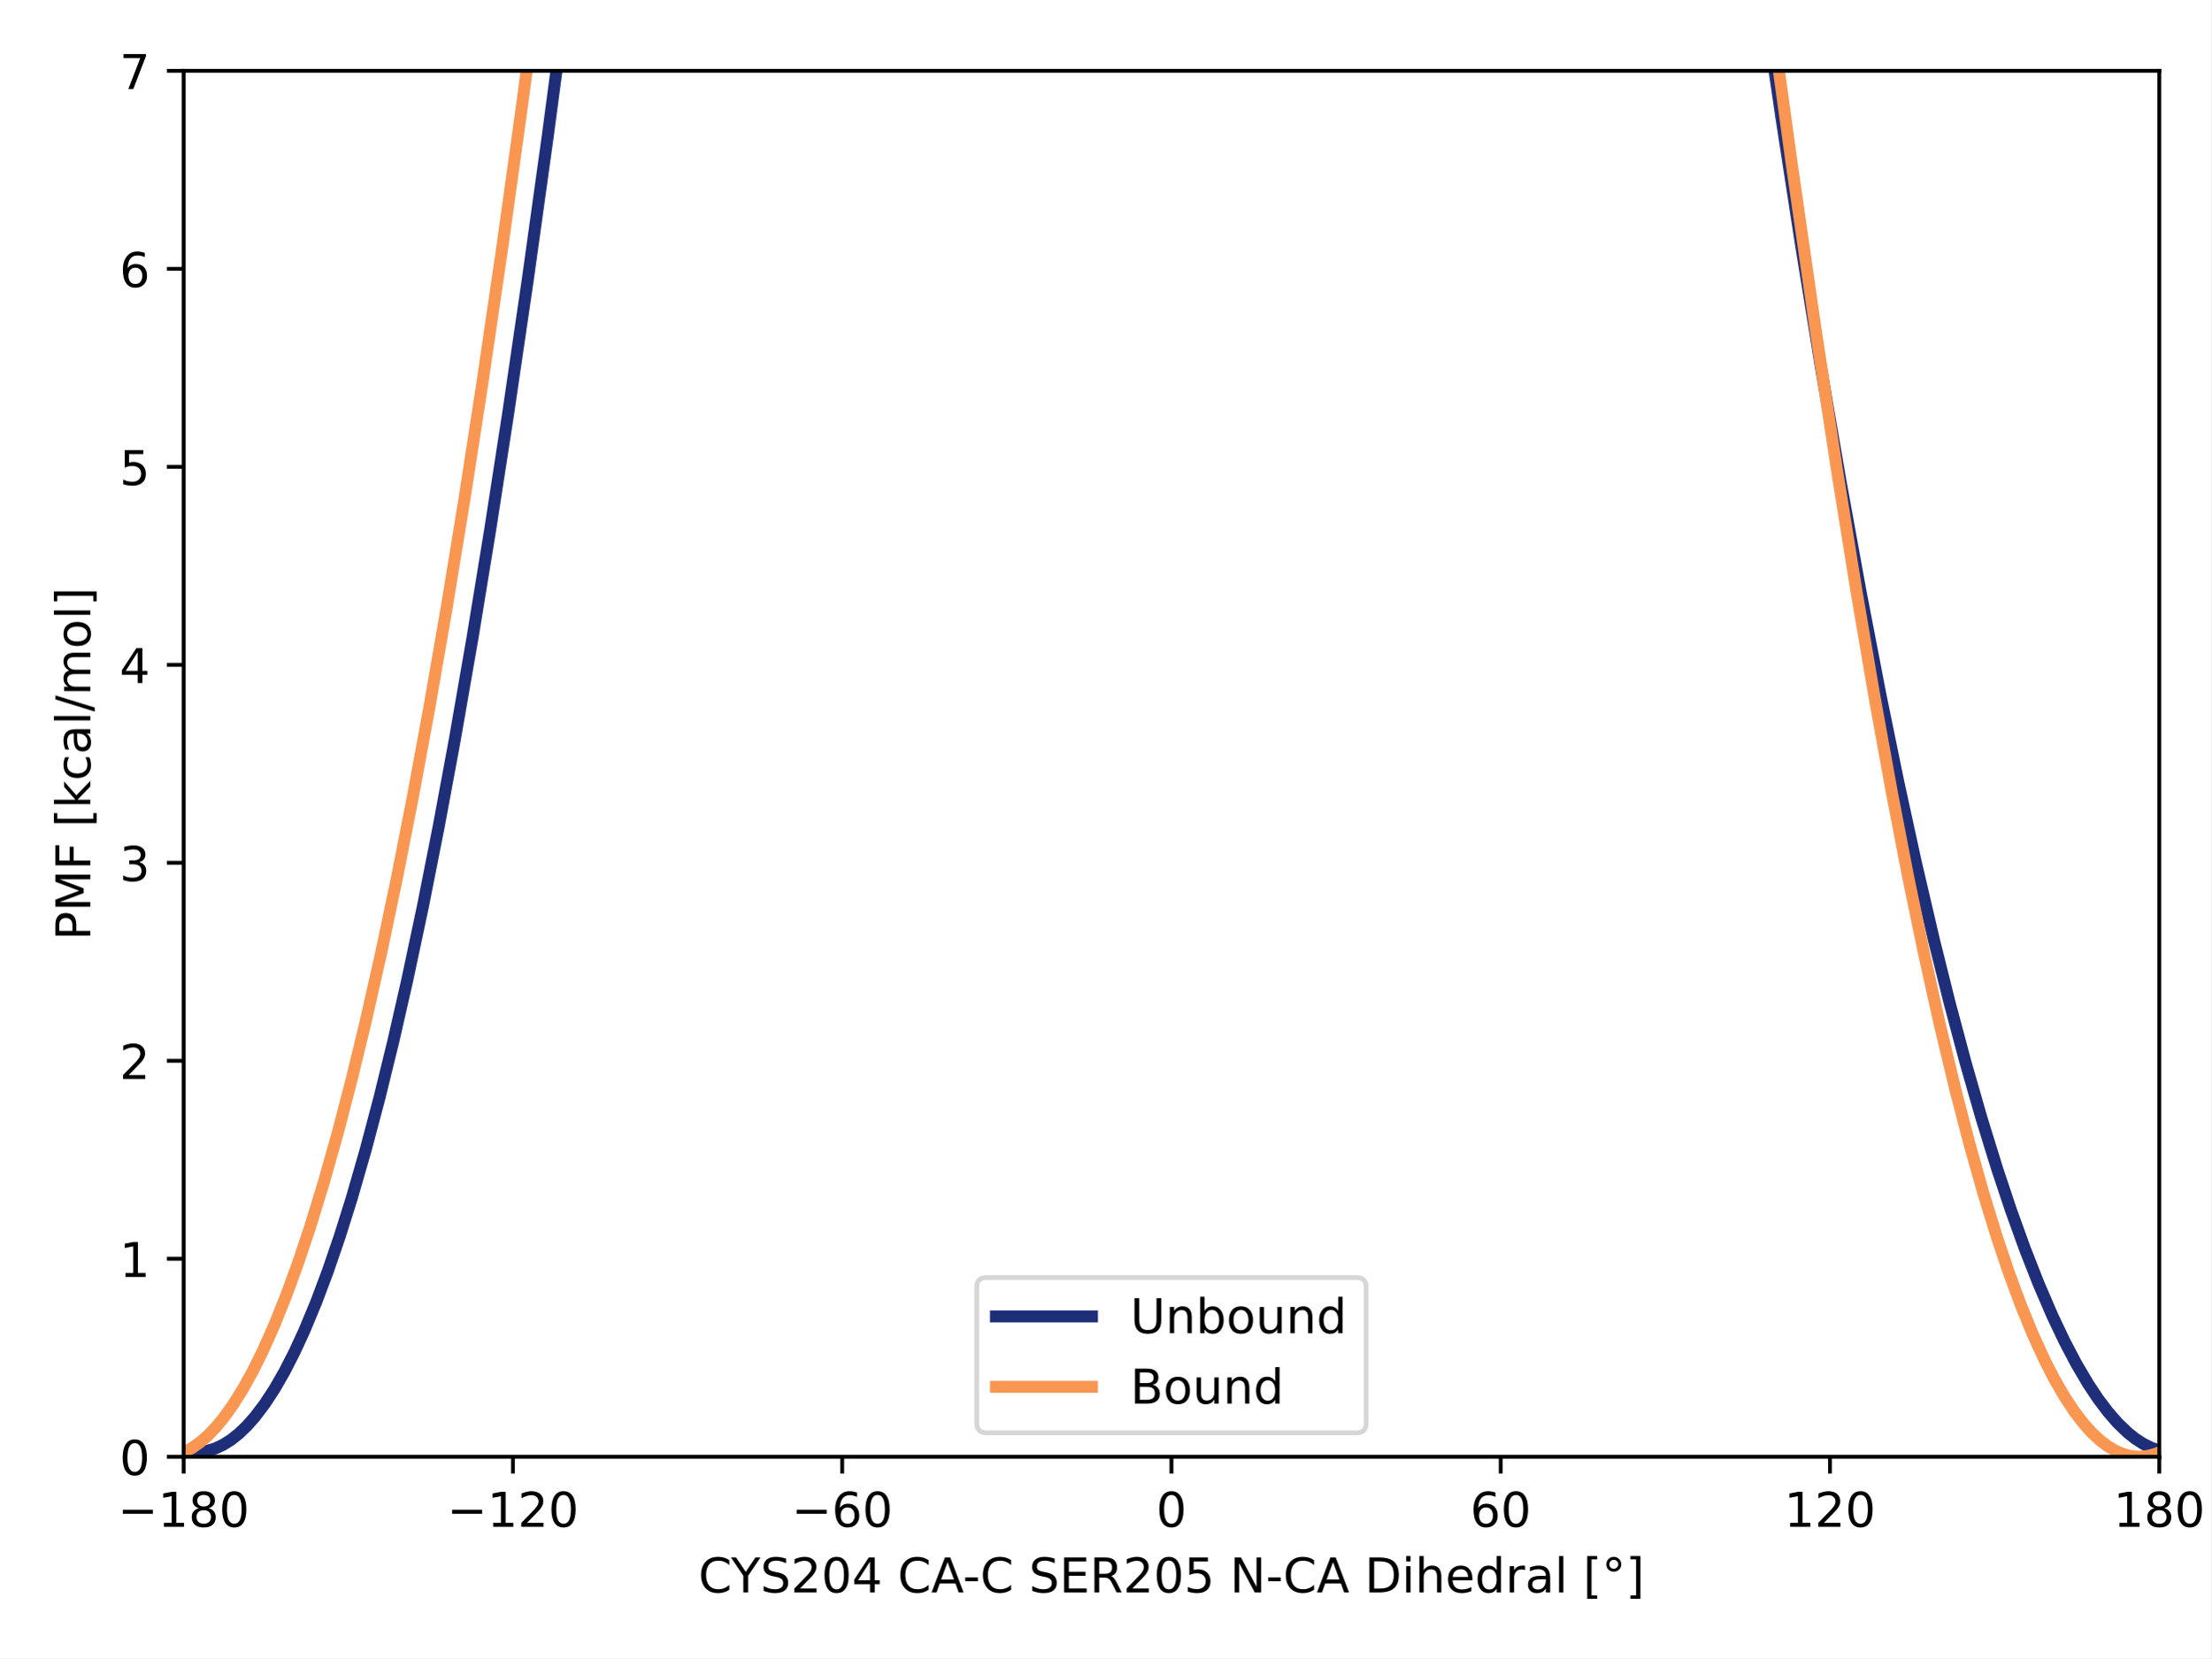
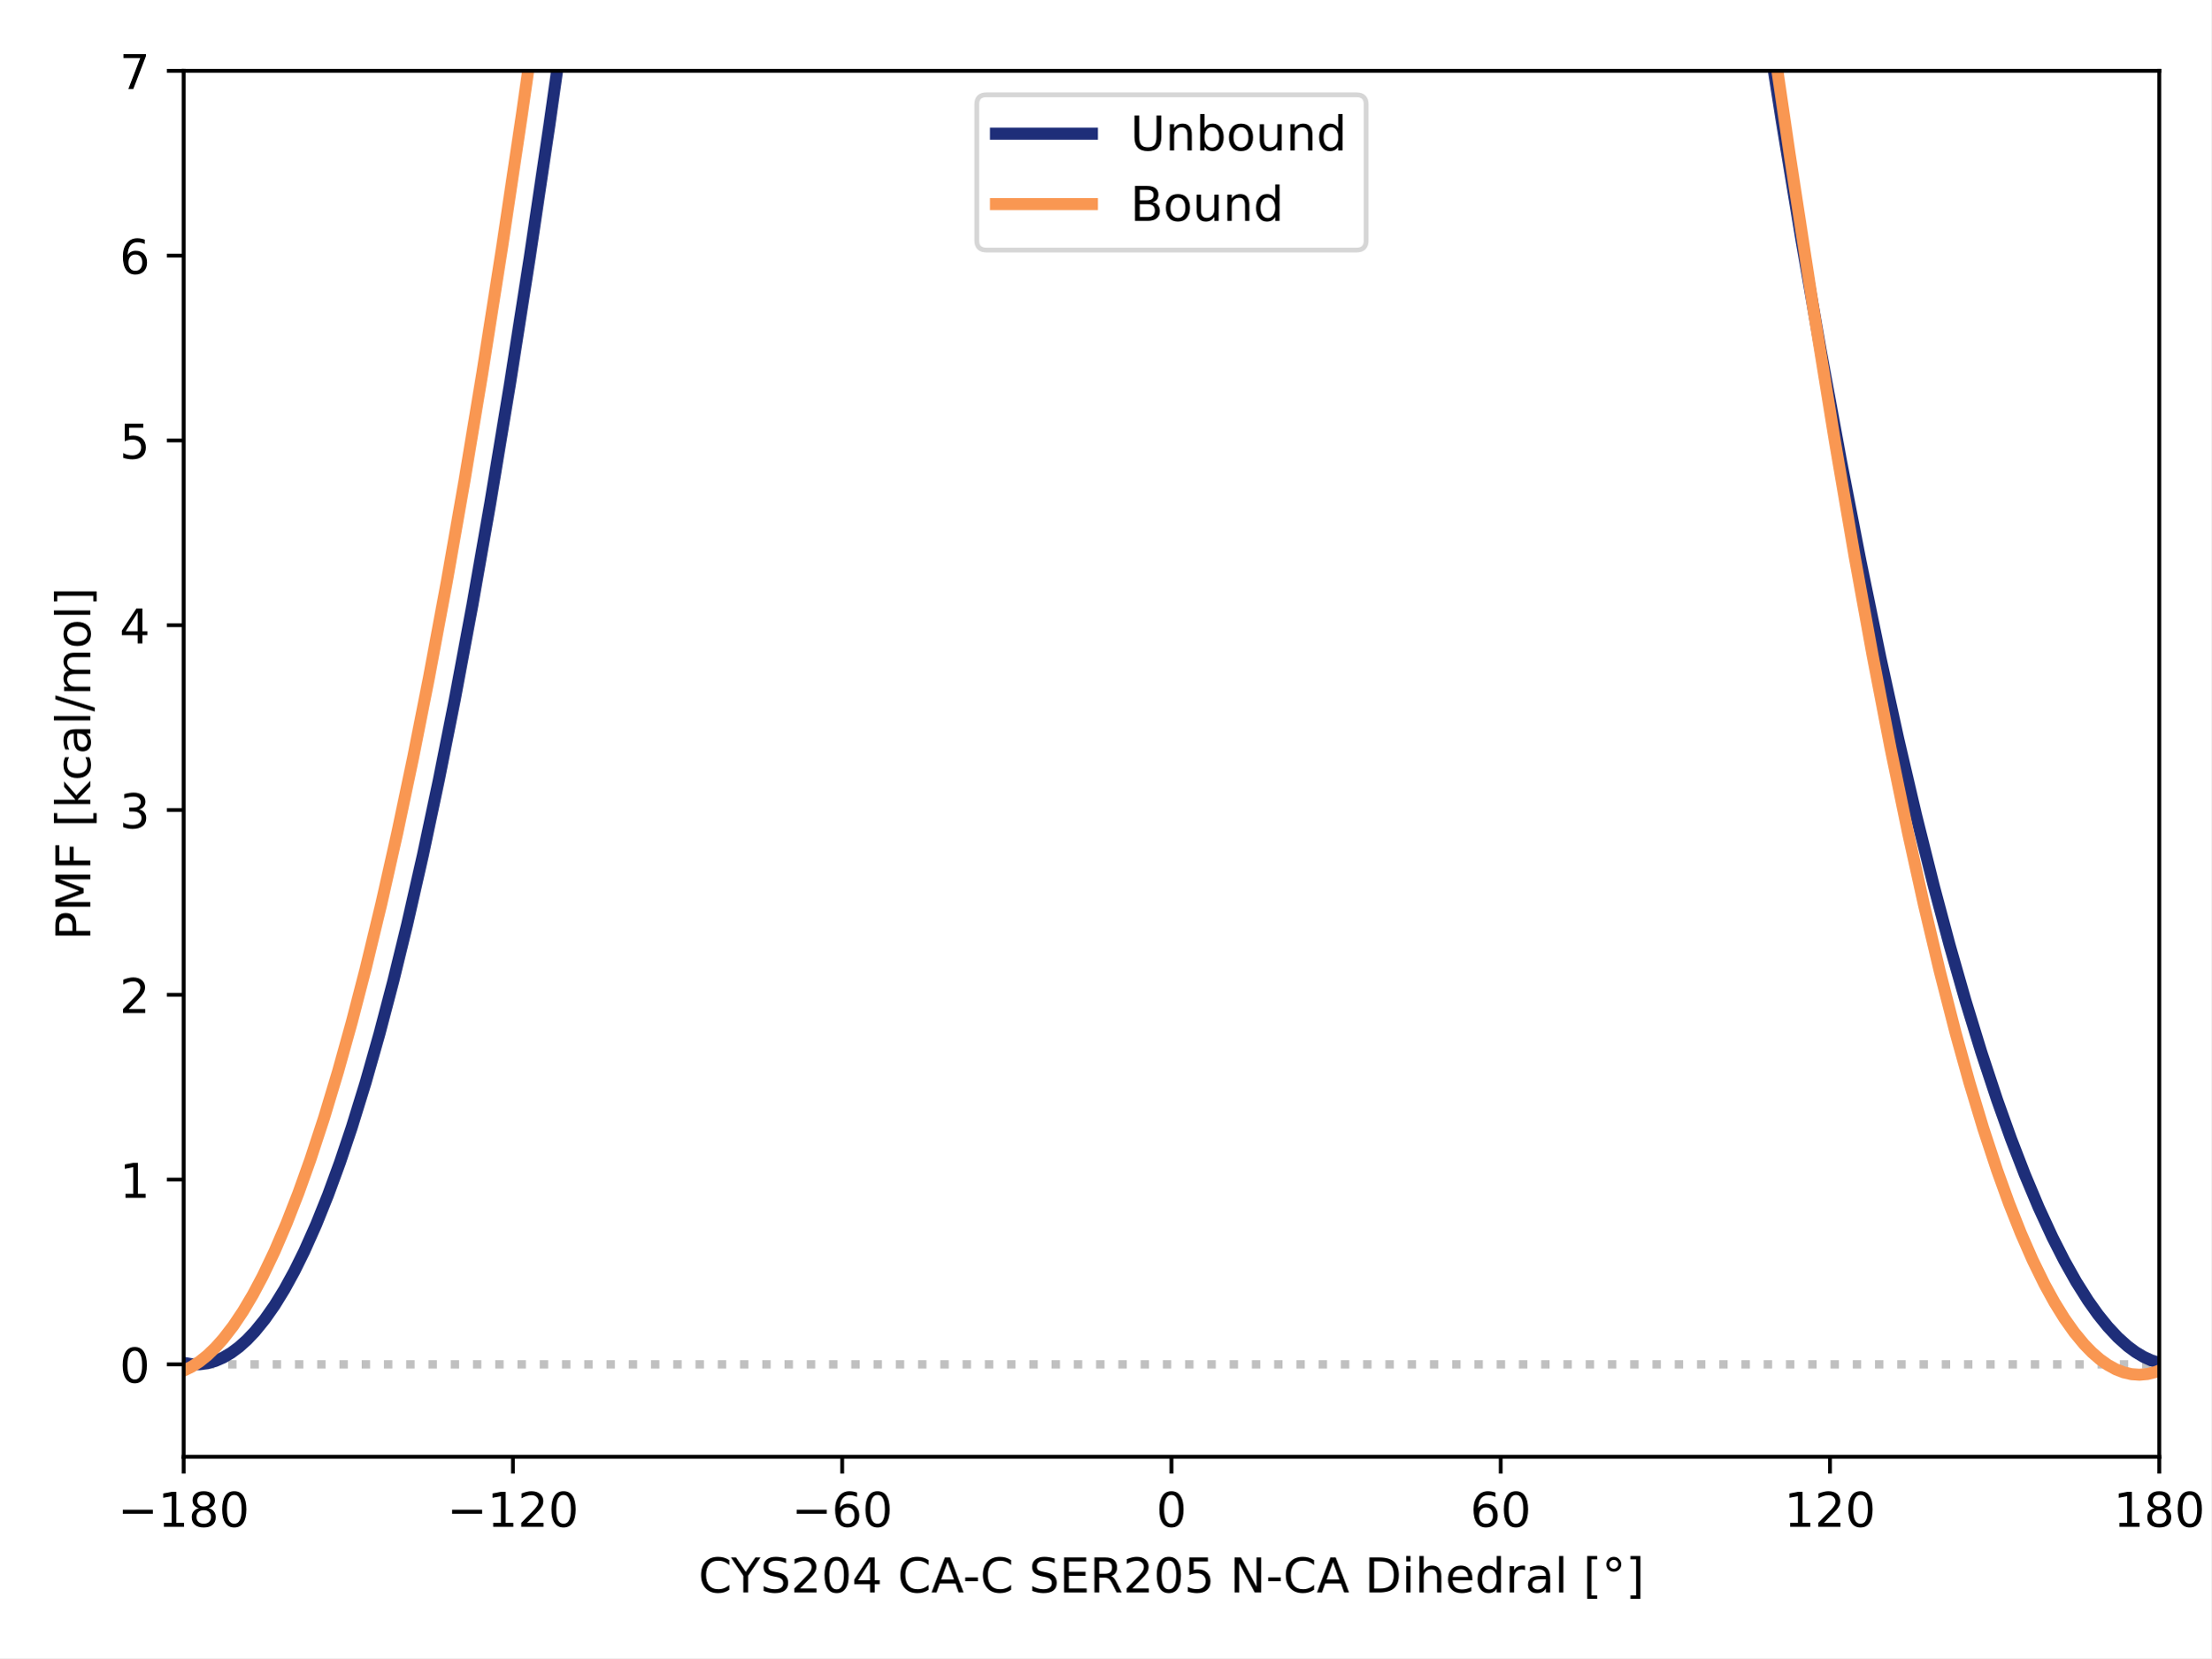
<svg xmlns="http://www.w3.org/2000/svg" xmlns:xlink="http://www.w3.org/1999/xlink" width="460.8pt" height="345.6pt" viewBox="0 0 460.8 345.6" version="1.1">
  <defs>
    <style type="text/css">*{stroke-linejoin: round; stroke-linecap: butt}</style>
  </defs>
  <g id="figure_1">
    <g id="patch_1">
      <path d="M 0 345.6  L 460.8 345.6  L 460.8 0  L 0 0  z " style="fill: #ffffff" />
    </g>
    <g id="axes_1">
      <g id="patch_2">
        <path d="M 38.27 303.64  L 450 303.64  L 450 14.76  L 38.27 14.76  z " style="fill: #ffffff" />
      </g>
+       <g id="line2d_1">
+         <path d="M 38.27 284.381  L 450 284.381  " clip-path="url(#pd9d02655a8)" style="fill: none; stroke-dasharray: 1.75,2.888; stroke-dashoffset: 0; stroke: #c0c0c0; stroke-width: 1.75" />
+       </g>
      <g id="matplotlib.axis_1">
        <g id="xtick_1">
-           <g id="line2d_1">
-             <defs>
-               <path id="m8d8606eae0" d="M 0 0  L 0 3.5  " style="stroke: #000000; stroke-width: 0.8" />
-             </defs>
-             <g>
-               <use xlink:href="#m8d8606eae0" x="38.27" y="303.64" style="stroke: #000000; stroke-width: 0.8" />
+           <g id="line2d_2">
+             <defs>
+               <path id="m8aac61d359" d="M 0 0  L 0 3.5  " style="stroke: #000000; stroke-width: 0.8" />
+             </defs>
+             <g>
+               <use xlink:href="#m8aac61d359" x="38.27" y="303.64" style="stroke: #000000; stroke-width: 0.8" />
            </g>
          </g>
          <g id="text_1">
            <g transform="translate(24.53641 318.2384) scale(0.1 -0.1)">
              <defs>
                <path id="DejaVuSans-2212" d="M 678 2272  L 4684 2272  L 4684 1741  L 678 1741  L 678 2272  z " transform="scale(0.015625)" />
                <path id="DejaVuSans-31" d="M 794 531  L 1825 531  L 1825 4091  L 703 3866  L 703 4441  L 1819 4666  L 2450 4666  L 2450 531  L 3481 531  L 3481 0  L 794 0  L 794 531  z " transform="scale(0.015625)" />
                <path id="DejaVuSans-38" d="M 2034 2216  Q 1584 2216 1326 1975  Q 1069 1734 1069 1313  Q 1069 891 1326 650  Q 1584 409 2034 409  Q 2484 409 2743 651  Q 3003 894 3003 1313  Q 3003 1734 2745 1975  Q 2488 2216 2034 2216  z M 1403 2484  Q 997 2584 770 2862  Q 544 3141 544 3541  Q 544 4100 942 4425  Q 1341 4750 2034 4750  Q 2731 4750 3128 4425  Q 3525 4100 3525 3541  Q 3525 3141 3298 2862  Q 3072 2584 2669 2484  Q 3125 2378 3379 2068  Q 3634 1759 3634 1313  Q 3634 634 3220 271  Q 2806 -91 2034 -91  Q 1263 -91 848 271  Q 434 634 434 1313  Q 434 1759 690 2068  Q 947 2378 1403 2484  z M 1172 3481  Q 1172 3119 1398 2916  Q 1625 2713 2034 2713  Q 2441 2713 2670 2916  Q 2900 3119 2900 3481  Q 2900 3844 2670 4047  Q 2441 4250 2034 4250  Q 1625 4250 1398 4047  Q 1172 3844 1172 3481  z " transform="scale(0.015625)" />
                <path id="DejaVuSans-30" d="M 2034 4250  Q 1547 4250 1301 3770  Q 1056 3291 1056 2328  Q 1056 1369 1301 889  Q 1547 409 2034 409  Q 2525 409 2770 889  Q 3016 1369 3016 2328  Q 3016 3291 2770 3770  Q 2525 4250 2034 4250  z M 2034 4750  Q 2819 4750 3233 4129  Q 3647 3509 3647 2328  Q 3647 1150 3233 529  Q 2819 -91 2034 -91  Q 1250 -91 836 529  Q 422 1150 422 2328  Q 422 3509 836 4129  Q 1250 4750 2034 4750  z " transform="scale(0.015625)" />
              </defs>
              <use xlink:href="#DejaVuSans-2212" />
              <use xlink:href="#DejaVuSans-31" x="83.789" />
              <use xlink:href="#DejaVuSans-38" x="147.412" />
              <use xlink:href="#DejaVuSans-30" x="211.035" />
            </g>
          </g>
        </g>
        <g id="xtick_2">
-           <g id="line2d_2">
-             <g>
-               <use xlink:href="#m8d8606eae0" x="106.892" y="303.64" style="stroke: #000000; stroke-width: 0.8" />
+           <g id="line2d_3">
+             <g>
+               <use xlink:href="#m8aac61d359" x="106.892" y="303.64" style="stroke: #000000; stroke-width: 0.8" />
            </g>
          </g>
          <g id="text_2">
            <g transform="translate(93.15807 318.2384) scale(0.1 -0.1)">
              <defs>
                <path id="DejaVuSans-32" d="M 1228 531  L 3431 531  L 3431 0  L 469 0  L 469 531  Q 828 903 1448 1529  Q 2069 2156 2228 2338  Q 2531 2678 2651 2914  Q 2772 3150 2772 3378  Q 2772 3750 2511 3984  Q 2250 4219 1831 4219  Q 1534 4219 1204 4116  Q 875 4013 500 3803  L 500 4441  Q 881 4594 1212 4672  Q 1544 4750 1819 4750  Q 2544 4750 2975 4387  Q 3406 4025 3406 3419  Q 3406 3131 3298 2873  Q 3191 2616 2906 2266  Q 2828 2175 2409 1742  Q 1991 1309 1228 531  z " transform="scale(0.015625)" />
              </defs>
              <use xlink:href="#DejaVuSans-2212" />
              <use xlink:href="#DejaVuSans-31" x="83.789" />
              <use xlink:href="#DejaVuSans-32" x="147.412" />
              <use xlink:href="#DejaVuSans-30" x="211.035" />
            </g>
          </g>
        </g>
        <g id="xtick_3">
-           <g id="line2d_3">
-             <g>
-               <use xlink:href="#m8d8606eae0" x="175.513" y="303.64" style="stroke: #000000; stroke-width: 0.8" />
+           <g id="line2d_4">
+             <g>
+               <use xlink:href="#m8aac61d359" x="175.513" y="303.64" style="stroke: #000000; stroke-width: 0.8" />
            </g>
          </g>
          <g id="text_3">
            <g transform="translate(164.961 318.2384) scale(0.1 -0.1)">
              <defs>
                <path id="DejaVuSans-36" d="M 2113 2584  Q 1688 2584 1439 2293  Q 1191 2003 1191 1497  Q 1191 994 1439 701  Q 1688 409 2113 409  Q 2538 409 2786 701  Q 3034 994 3034 1497  Q 3034 2003 2786 2293  Q 2538 2584 2113 2584  z M 3366 4563  L 3366 3988  Q 3128 4100 2886 4159  Q 2644 4219 2406 4219  Q 1781 4219 1451 3797  Q 1122 3375 1075 2522  Q 1259 2794 1537 2939  Q 1816 3084 2150 3084  Q 2853 3084 3261 2657  Q 3669 2231 3669 1497  Q 3669 778 3244 343  Q 2819 -91 2113 -91  Q 1303 -91 875 529  Q 447 1150 447 2328  Q 447 3434 972 4092  Q 1497 4750 2381 4750  Q 2619 4750 2861 4703  Q 3103 4656 3366 4563  z " transform="scale(0.015625)" />
              </defs>
              <use xlink:href="#DejaVuSans-2212" />
              <use xlink:href="#DejaVuSans-36" x="83.789" />
              <use xlink:href="#DejaVuSans-30" x="147.412" />
            </g>
          </g>
        </g>
        <g id="xtick_4">
-           <g id="line2d_4">
-             <g>
-               <use xlink:href="#m8d8606eae0" x="244.135" y="303.64" style="stroke: #000000; stroke-width: 0.8" />
+           <g id="line2d_5">
+             <g>
+               <use xlink:href="#m8aac61d359" x="244.135" y="303.64" style="stroke: #000000; stroke-width: 0.8" />
            </g>
          </g>
          <g id="text_4">
            <g transform="translate(240.9538 318.2384) scale(0.1 -0.1)">
              <use xlink:href="#DejaVuSans-30" />
            </g>
          </g>
        </g>
        <g id="xtick_5">
-           <g id="line2d_5">
-             <g>
-               <use xlink:href="#m8d8606eae0" x="312.757" y="303.64" style="stroke: #000000; stroke-width: 0.8" />
+           <g id="line2d_6">
+             <g>
+               <use xlink:href="#m8aac61d359" x="312.757" y="303.64" style="stroke: #000000; stroke-width: 0.8" />
            </g>
          </g>
          <g id="text_5">
            <g transform="translate(306.3942 318.2384) scale(0.1 -0.1)">
              <use xlink:href="#DejaVuSans-36" />
              <use xlink:href="#DejaVuSans-30" x="63.623" />
            </g>
          </g>
        </g>
        <g id="xtick_6">
-           <g id="line2d_6">
-             <g>
-               <use xlink:href="#m8d8606eae0" x="381.378" y="303.64" style="stroke: #000000; stroke-width: 0.8" />
+           <g id="line2d_7">
+             <g>
+               <use xlink:href="#m8aac61d359" x="381.378" y="303.64" style="stroke: #000000; stroke-width: 0.8" />
            </g>
          </g>
          <g id="text_6">
            <g transform="translate(371.8346 318.2384) scale(0.1 -0.1)">
              <use xlink:href="#DejaVuSans-31" />
              <use xlink:href="#DejaVuSans-32" x="63.623" />
              <use xlink:href="#DejaVuSans-30" x="127.246" />
            </g>
          </g>
        </g>
        <g id="xtick_7">
-           <g id="line2d_7">
-             <g>
-               <use xlink:href="#m8d8606eae0" x="450" y="303.64" style="stroke: #000000; stroke-width: 0.8" />
+           <g id="line2d_8">
+             <g>
+               <use xlink:href="#m8aac61d359" x="450" y="303.64" style="stroke: #000000; stroke-width: 0.8" />
            </g>
          </g>
          <g id="text_7">
            <g transform="translate(440.4563 318.2384) scale(0.1 -0.1)">
              <use xlink:href="#DejaVuSans-31" />
              <use xlink:href="#DejaVuSans-38" x="63.623" />
              <use xlink:href="#DejaVuSans-30" x="127.246" />
            </g>
          </g>
        </g>
        <g id="text_8">
          <g transform="translate(145.5428 331.9166) scale(0.1 -0.1)">
            <defs>
              <path id="DejaVuSans-43" d="M 4122 4306  L 4122 3641  Q 3803 3938 3442 4084  Q 3081 4231 2675 4231  Q 1875 4231 1450 3742  Q 1025 3253 1025 2328  Q 1025 1406 1450 917  Q 1875 428 2675 428  Q 3081 428 3442 575  Q 3803 722 4122 1019  L 4122 359  Q 3791 134 3420 21  Q 3050 -91 2638 -91  Q 1578 -91 968 557  Q 359 1206 359 2328  Q 359 3453 968 4101  Q 1578 4750 2638 4750  Q 3056 4750 3426 4639  Q 3797 4528 4122 4306  z " transform="scale(0.015625)" />
              <path id="DejaVuSans-59" d="M -13 4666  L 666 4666  L 1959 2747  L 3244 4666  L 3922 4666  L 2272 2222  L 2272 0  L 1638 0  L 1638 2222  L -13 4666  z " transform="scale(0.015625)" />
              <path id="DejaVuSans-53" d="M 3425 4513  L 3425 3897  Q 3066 4069 2747 4153  Q 2428 4238 2131 4238  Q 1616 4238 1336 4038  Q 1056 3838 1056 3469  Q 1056 3159 1242 3001  Q 1428 2844 1947 2747  L 2328 2669  Q 3034 2534 3370 2195  Q 3706 1856 3706 1288  Q 3706 609 3251 259  Q 2797 -91 1919 -91  Q 1588 -91 1214 -16  Q 841 59 441 206  L 441 856  Q 825 641 1194 531  Q 1563 422 1919 422  Q 2459 422 2753 634  Q 3047 847 3047 1241  Q 3047 1584 2836 1778  Q 2625 1972 2144 2069  L 1759 2144  Q 1053 2284 737 2584  Q 422 2884 422 3419  Q 422 4038 858 4394  Q 1294 4750 2059 4750  Q 2388 4750 2728 4690  Q 3069 4631 3425 4513  z " transform="scale(0.015625)" />
              <path id="DejaVuSans-34" d="M 2419 4116  L 825 1625  L 2419 1625  L 2419 4116  z M 2253 4666  L 3047 4666  L 3047 1625  L 3713 1625  L 3713 1100  L 3047 1100  L 3047 0  L 2419 0  L 2419 1100  L 313 1100  L 313 1709  L 2253 4666  z " transform="scale(0.015625)" />
              <path id="DejaVuSans-20" transform="scale(0.015625)" />
              <path id="DejaVuSans-41" d="M 2188 4044  L 1331 1722  L 3047 1722  L 2188 4044  z M 1831 4666  L 2547 4666  L 4325 0  L 3669 0  L 3244 1197  L 1141 1197  L 716 0  L 50 0  L 1831 4666  z " transform="scale(0.015625)" />
              <path id="DejaVuSans-2d" d="M 313 2009  L 1997 2009  L 1997 1497  L 313 1497  L 313 2009  z " transform="scale(0.015625)" />
              <path id="DejaVuSans-45" d="M 628 4666  L 3578 4666  L 3578 4134  L 1259 4134  L 1259 2753  L 3481 2753  L 3481 2222  L 1259 2222  L 1259 531  L 3634 531  L 3634 0  L 628 0  L 628 4666  z " transform="scale(0.015625)" />
              <path id="DejaVuSans-52" d="M 2841 2188  Q 3044 2119 3236 1894  Q 3428 1669 3622 1275  L 4263 0  L 3584 0  L 2988 1197  Q 2756 1666 2539 1819  Q 2322 1972 1947 1972  L 1259 1972  L 1259 0  L 628 0  L 628 4666  L 2053 4666  Q 2853 4666 3247 4331  Q 3641 3997 3641 3322  Q 3641 2881 3436 2590  Q 3231 2300 2841 2188  z M 1259 4147  L 1259 2491  L 2053 2491  Q 2509 2491 2742 2702  Q 2975 2913 2975 3322  Q 2975 3731 2742 3939  Q 2509 4147 2053 4147  L 1259 4147  z " transform="scale(0.015625)" />
              <path id="DejaVuSans-35" d="M 691 4666  L 3169 4666  L 3169 4134  L 1269 4134  L 1269 2991  Q 1406 3038 1543 3061  Q 1681 3084 1819 3084  Q 2600 3084 3056 2656  Q 3513 2228 3513 1497  Q 3513 744 3044 326  Q 2575 -91 1722 -91  Q 1428 -91 1123 -41  Q 819 9 494 109  L 494 744  Q 775 591 1075 516  Q 1375 441 1709 441  Q 2250 441 2565 725  Q 2881 1009 2881 1497  Q 2881 1984 2565 2268  Q 2250 2553 1709 2553  Q 1456 2553 1204 2497  Q 953 2441 691 2322  L 691 4666  z " transform="scale(0.015625)" />
              <path id="DejaVuSans-4e" d="M 628 4666  L 1478 4666  L 3547 763  L 3547 4666  L 4159 4666  L 4159 0  L 3309 0  L 1241 3903  L 1241 0  L 628 0  L 628 4666  z " transform="scale(0.015625)" />
              <path id="DejaVuSans-44" d="M 1259 4147  L 1259 519  L 2022 519  Q 2988 519 3436 956  Q 3884 1394 3884 2338  Q 3884 3275 3436 3711  Q 2988 4147 2022 4147  L 1259 4147  z M 628 4666  L 1925 4666  Q 3281 4666 3915 4102  Q 4550 3538 4550 2338  Q 4550 1131 3912 565  Q 3275 0 1925 0  L 628 0  L 628 4666  z " transform="scale(0.015625)" />
              <path id="DejaVuSans-69" d="M 603 3500  L 1178 3500  L 1178 0  L 603 0  L 603 3500  z M 603 4863  L 1178 4863  L 1178 4134  L 603 4134  L 603 4863  z " transform="scale(0.015625)" />
              <path id="DejaVuSans-68" d="M 3513 2113  L 3513 0  L 2938 0  L 2938 2094  Q 2938 2591 2744 2837  Q 2550 3084 2163 3084  Q 1697 3084 1428 2787  Q 1159 2491 1159 1978  L 1159 0  L 581 0  L 581 4863  L 1159 4863  L 1159 2956  Q 1366 3272 1645 3428  Q 1925 3584 2291 3584  Q 2894 3584 3203 3211  Q 3513 2838 3513 2113  z " transform="scale(0.015625)" />
              <path id="DejaVuSans-65" d="M 3597 1894  L 3597 1613  L 953 1613  Q 991 1019 1311 708  Q 1631 397 2203 397  Q 2534 397 2845 478  Q 3156 559 3463 722  L 3463 178  Q 3153 47 2828 -22  Q 2503 -91 2169 -91  Q 1331 -91 842 396  Q 353 884 353 1716  Q 353 2575 817 3079  Q 1281 3584 2069 3584  Q 2775 3584 3186 3129  Q 3597 2675 3597 1894  z M 3022 2063  Q 3016 2534 2758 2815  Q 2500 3097 2075 3097  Q 1594 3097 1305 2825  Q 1016 2553 972 2059  L 3022 2063  z " transform="scale(0.015625)" />
              <path id="DejaVuSans-64" d="M 2906 2969  L 2906 4863  L 3481 4863  L 3481 0  L 2906 0  L 2906 525  Q 2725 213 2448 61  Q 2172 -91 1784 -91  Q 1150 -91 751 415  Q 353 922 353 1747  Q 353 2572 751 3078  Q 1150 3584 1784 3584  Q 2172 3584 2448 3432  Q 2725 3281 2906 2969  z M 947 1747  Q 947 1113 1208 752  Q 1469 391 1925 391  Q 2381 391 2643 752  Q 2906 1113 2906 1747  Q 2906 2381 2643 2742  Q 2381 3103 1925 3103  Q 1469 3103 1208 2742  Q 947 2381 947 1747  z " transform="scale(0.015625)" />
              <path id="DejaVuSans-72" d="M 2631 2963  Q 2534 3019 2420 3045  Q 2306 3072 2169 3072  Q 1681 3072 1420 2755  Q 1159 2438 1159 1844  L 1159 0  L 581 0  L 581 3500  L 1159 3500  L 1159 2956  Q 1341 3275 1631 3429  Q 1922 3584 2338 3584  Q 2397 3584 2469 3576  Q 2541 3569 2628 3553  L 2631 2963  z " transform="scale(0.015625)" />
              <path id="DejaVuSans-61" d="M 2194 1759  Q 1497 1759 1228 1600  Q 959 1441 959 1056  Q 959 750 1161 570  Q 1363 391 1709 391  Q 2188 391 2477 730  Q 2766 1069 2766 1631  L 2766 1759  L 2194 1759  z M 3341 1997  L 3341 0  L 2766 0  L 2766 531  Q 2569 213 2275 61  Q 1981 -91 1556 -91  Q 1019 -91 701 211  Q 384 513 384 1019  Q 384 1609 779 1909  Q 1175 2209 1959 2209  L 2766 2209  L 2766 2266  Q 2766 2663 2505 2880  Q 2244 3097 1772 3097  Q 1472 3097 1187 3025  Q 903 2953 641 2809  L 641 3341  Q 956 3463 1253 3523  Q 1550 3584 1831 3584  Q 2591 3584 2966 3190  Q 3341 2797 3341 1997  z " transform="scale(0.015625)" />
              <path id="DejaVuSans-6c" d="M 603 4863  L 1178 4863  L 1178 0  L 603 0  L 603 4863  z " transform="scale(0.015625)" />
              <path id="DejaVuSans-5b" d="M 550 4863  L 1875 4863  L 1875 4416  L 1125 4416  L 1125 -397  L 1875 -397  L 1875 -844  L 550 -844  L 550 4863  z " transform="scale(0.015625)" />
              <path id="DejaVuSans-b0" d="M 1600 4347  Q 1350 4347 1178 4173  Q 1006 4000 1006 3750  Q 1006 3503 1178 3333  Q 1350 3163 1600 3163  Q 1850 3163 2022 3333  Q 2194 3503 2194 3750  Q 2194 3997 2020 4172  Q 1847 4347 1600 4347  z M 1600 4750  Q 1800 4750 1984 4673  Q 2169 4597 2303 4453  Q 2447 4313 2519 4134  Q 2591 3956 2591 3750  Q 2591 3338 2302 3052  Q 2013 2766 1594 2766  Q 1172 2766 890 3047  Q 609 3328 609 3750  Q 609 4169 896 4459  Q 1184 4750 1600 4750  z " transform="scale(0.015625)" />
              <path id="DejaVuSans-5d" d="M 1947 4863  L 1947 -844  L 622 -844  L 622 -397  L 1369 -397  L 1369 4416  L 622 4416  L 622 4863  L 1947 4863  z " transform="scale(0.015625)" />
            </defs>
            <use xlink:href="#DejaVuSans-43" />
            <use xlink:href="#DejaVuSans-59" x="68.074" />
            <use xlink:href="#DejaVuSans-53" x="129.158" />
            <use xlink:href="#DejaVuSans-32" x="192.635" />
            <use xlink:href="#DejaVuSans-30" x="256.258" />
            <use xlink:href="#DejaVuSans-34" x="319.881" />
            <use xlink:href="#DejaVuSans-20" x="383.504" />
            <use xlink:href="#DejaVuSans-43" x="415.291" />
            <use xlink:href="#DejaVuSans-41" x="485.115" />
            <use xlink:href="#DejaVuSans-2d" x="551.273" />
            <use xlink:href="#DejaVuSans-43" x="587.357" />
            <use xlink:href="#DejaVuSans-20" x="657.182" />
            <use xlink:href="#DejaVuSans-53" x="688.969" />
            <use xlink:href="#DejaVuSans-45" x="752.445" />
            <use xlink:href="#DejaVuSans-52" x="815.629" />
            <use xlink:href="#DejaVuSans-32" x="885.111" />
            <use xlink:href="#DejaVuSans-30" x="948.734" />
            <use xlink:href="#DejaVuSans-35" x="1012.357" />
            <use xlink:href="#DejaVuSans-20" x="1075.98" />
            <use xlink:href="#DejaVuSans-4e" x="1107.768" />
            <use xlink:href="#DejaVuSans-2d" x="1182.572" />
            <use xlink:href="#DejaVuSans-43" x="1218.656" />
            <use xlink:href="#DejaVuSans-41" x="1288.48" />
            <use xlink:href="#DejaVuSans-20" x="1356.889" />
            <use xlink:href="#DejaVuSans-44" x="1388.676" />
            <use xlink:href="#DejaVuSans-69" x="1465.678" />
            <use xlink:href="#DejaVuSans-68" x="1493.461" />
            <use xlink:href="#DejaVuSans-65" x="1556.84" />
            <use xlink:href="#DejaVuSans-64" x="1618.363" />
            <use xlink:href="#DejaVuSans-72" x="1681.84" />
            <use xlink:href="#DejaVuSans-61" x="1722.953" />
            <use xlink:href="#DejaVuSans-6c" x="1784.232" />
            <use xlink:href="#DejaVuSans-20" x="1812.016" />
            <use xlink:href="#DejaVuSans-5b" x="1843.803" />
            <use xlink:href="#DejaVuSans-b0" x="1882.816" />
            <use xlink:href="#DejaVuSans-5d" x="1932.816" />
          </g>
        </g>
      </g>
      <g id="matplotlib.axis_2">
        <g id="ytick_1">
-           <g id="line2d_8">
-             <defs>
-               <path id="m02b0ae40e1" d="M 0 0  L -3.5 0  " style="stroke: #000000; stroke-width: 0.8" />
-             </defs>
-             <g>
-               <use xlink:href="#m02b0ae40e1" x="38.27" y="303.64" style="stroke: #000000; stroke-width: 0.8" />
+           <g id="line2d_9">
+             <defs>
+               <path id="mff037e8bb3" d="M 0 0  L -3.5 0  " style="stroke: #000000; stroke-width: 0.8" />
+             </defs>
+             <g>
+               <use xlink:href="#mff037e8bb3" x="38.27" y="284.381" style="stroke: #000000; stroke-width: 0.8" />
            </g>
          </g>
          <g id="text_9">
-             <g transform="translate(24.9075 307.4392) scale(0.1 -0.1)">
+             <g transform="translate(24.9075 288.1806) scale(0.1 -0.1)">
              <use xlink:href="#DejaVuSans-30" />
            </g>
          </g>
        </g>
        <g id="ytick_2">
-           <g id="line2d_9">
-             <g>
-               <use xlink:href="#m02b0ae40e1" x="38.27" y="262.371" style="stroke: #000000; stroke-width: 0.8" />
+           <g id="line2d_10">
+             <g>
+               <use xlink:href="#mff037e8bb3" x="38.27" y="245.864" style="stroke: #000000; stroke-width: 0.8" />
            </g>
          </g>
          <g id="text_10">
-             <g transform="translate(24.9075 266.1706) scale(0.1 -0.1)">
+             <g transform="translate(24.9075 249.6632) scale(0.1 -0.1)">
              <use xlink:href="#DejaVuSans-31" />
            </g>
          </g>
        </g>
        <g id="ytick_3">
-           <g id="line2d_10">
-             <g>
-               <use xlink:href="#m02b0ae40e1" x="38.27" y="221.103" style="stroke: #000000; stroke-width: 0.8" />
+           <g id="line2d_11">
+             <g>
+               <use xlink:href="#mff037e8bb3" x="38.27" y="207.347" style="stroke: #000000; stroke-width: 0.8" />
            </g>
          </g>
          <g id="text_11">
-             <g transform="translate(24.9075 224.9021) scale(0.1 -0.1)">
+             <g transform="translate(24.9075 211.1459) scale(0.1 -0.1)">
              <use xlink:href="#DejaVuSans-32" />
            </g>
          </g>
        </g>
        <g id="ytick_4">
-           <g id="line2d_11">
-             <g>
-               <use xlink:href="#m02b0ae40e1" x="38.27" y="179.834" style="stroke: #000000; stroke-width: 0.8" />
+           <g id="line2d_12">
+             <g>
+               <use xlink:href="#mff037e8bb3" x="38.27" y="168.829" style="stroke: #000000; stroke-width: 0.8" />
            </g>
          </g>
          <g id="text_12">
-             <g transform="translate(24.9075 183.6335) scale(0.1 -0.1)">
+             <g transform="translate(24.9075 172.6286) scale(0.1 -0.1)">
              <defs>
                <path id="DejaVuSans-33" d="M 2597 2516  Q 3050 2419 3304 2112  Q 3559 1806 3559 1356  Q 3559 666 3084 287  Q 2609 -91 1734 -91  Q 1441 -91 1130 -33  Q 819 25 488 141  L 488 750  Q 750 597 1062 519  Q 1375 441 1716 441  Q 2309 441 2620 675  Q 2931 909 2931 1356  Q 2931 1769 2642 2001  Q 2353 2234 1838 2234  L 1294 2234  L 1294 2753  L 1863 2753  Q 2328 2753 2575 2939  Q 2822 3125 2822 3475  Q 2822 3834 2567 4026  Q 2313 4219 1838 4219  Q 1578 4219 1281 4162  Q 984 4106 628 3988  L 628 4550  Q 988 4650 1302 4700  Q 1616 4750 1894 4750  Q 2613 4750 3031 4423  Q 3450 4097 3450 3541  Q 3450 3153 3228 2886  Q 3006 2619 2597 2516  z " transform="scale(0.015625)" />
              </defs>
              <use xlink:href="#DejaVuSans-33" />
            </g>
          </g>
        </g>
        <g id="ytick_5">
-           <g id="line2d_12">
-             <g>
-               <use xlink:href="#m02b0ae40e1" x="38.27" y="138.566" style="stroke: #000000; stroke-width: 0.8" />
+           <g id="line2d_13">
+             <g>
+               <use xlink:href="#mff037e8bb3" x="38.27" y="130.312" style="stroke: #000000; stroke-width: 0.8" />
            </g>
          </g>
          <g id="text_13">
-             <g transform="translate(24.9075 142.3649) scale(0.1 -0.1)">
+             <g transform="translate(24.9075 134.1112) scale(0.1 -0.1)">
              <use xlink:href="#DejaVuSans-34" />
            </g>
          </g>
        </g>
        <g id="ytick_6">
-           <g id="line2d_13">
-             <g>
-               <use xlink:href="#m02b0ae40e1" x="38.27" y="97.297" style="stroke: #000000; stroke-width: 0.8" />
+           <g id="line2d_14">
+             <g>
+               <use xlink:href="#mff037e8bb3" x="38.27" y="91.795" style="stroke: #000000; stroke-width: 0.8" />
            </g>
          </g>
          <g id="text_14">
-             <g transform="translate(24.9075 101.0964) scale(0.1 -0.1)">
+             <g transform="translate(24.9075 95.59389) scale(0.1 -0.1)">
              <use xlink:href="#DejaVuSans-35" />
            </g>
          </g>
        </g>
        <g id="ytick_7">
-           <g id="line2d_14">
-             <g>
-               <use xlink:href="#m02b0ae40e1" x="38.27" y="56.029" style="stroke: #000000; stroke-width: 0.8" />
+           <g id="line2d_15">
+             <g>
+               <use xlink:href="#mff037e8bb3" x="38.27" y="53.277" style="stroke: #000000; stroke-width: 0.8" />
            </g>
          </g>
          <g id="text_15">
-             <g transform="translate(24.9075 59.82779) scale(0.1 -0.1)">
+             <g transform="translate(24.9075 57.07655) scale(0.1 -0.1)">
              <use xlink:href="#DejaVuSans-36" />
            </g>
          </g>
        </g>
        <g id="ytick_8">
-           <g id="line2d_15">
-             <g>
-               <use xlink:href="#m02b0ae40e1" x="38.27" y="14.76" style="stroke: #000000; stroke-width: 0.8" />
+           <g id="line2d_16">
+             <g>
+               <use xlink:href="#mff037e8bb3" x="38.27" y="14.76" style="stroke: #000000; stroke-width: 0.8" />
            </g>
          </g>
          <g id="text_16">
            <g transform="translate(24.9075 18.55922) scale(0.1 -0.1)">
              <defs>
                <path id="DejaVuSans-37" d="M 525 4666  L 3525 4666  L 3525 4397  L 1831 0  L 1172 0  L 2766 4134  L 525 4134  L 525 4666  z " transform="scale(0.015625)" />
              </defs>
              <use xlink:href="#DejaVuSans-37" />
            </g>
          </g>
        </g>
        <g id="text_17">
          <g transform="translate(18.82781 195.9961) rotate(-90) scale(0.1 -0.1)">
            <defs>
              <path id="DejaVuSans-50" d="M 1259 4147  L 1259 2394  L 2053 2394  Q 2494 2394 2734 2622  Q 2975 2850 2975 3272  Q 2975 3691 2734 3919  Q 2494 4147 2053 4147  L 1259 4147  z M 628 4666  L 2053 4666  Q 2838 4666 3239 4311  Q 3641 3956 3641 3272  Q 3641 2581 3239 2228  Q 2838 1875 2053 1875  L 1259 1875  L 1259 0  L 628 0  L 628 4666  z " transform="scale(0.015625)" />
              <path id="DejaVuSans-4d" d="M 628 4666  L 1569 4666  L 2759 1491  L 3956 4666  L 4897 4666  L 4897 0  L 4281 0  L 4281 4097  L 3078 897  L 2444 897  L 1241 4097  L 1241 0  L 628 0  L 628 4666  z " transform="scale(0.015625)" />
              <path id="DejaVuSans-46" d="M 628 4666  L 3309 4666  L 3309 4134  L 1259 4134  L 1259 2759  L 3109 2759  L 3109 2228  L 1259 2228  L 1259 0  L 628 0  L 628 4666  z " transform="scale(0.015625)" />
              <path id="DejaVuSans-6b" d="M 581 4863  L 1159 4863  L 1159 1991  L 2875 3500  L 3609 3500  L 1753 1863  L 3688 0  L 2938 0  L 1159 1709  L 1159 0  L 581 0  L 581 4863  z " transform="scale(0.015625)" />
              <path id="DejaVuSans-63" d="M 3122 3366  L 3122 2828  Q 2878 2963 2633 3030  Q 2388 3097 2138 3097  Q 1578 3097 1268 2742  Q 959 2388 959 1747  Q 959 1106 1268 751  Q 1578 397 2138 397  Q 2388 397 2633 464  Q 2878 531 3122 666  L 3122 134  Q 2881 22 2623 -34  Q 2366 -91 2075 -91  Q 1284 -91 818 406  Q 353 903 353 1747  Q 353 2603 823 3093  Q 1294 3584 2113 3584  Q 2378 3584 2631 3529  Q 2884 3475 3122 3366  z " transform="scale(0.015625)" />
              <path id="DejaVuSans-2f" d="M 1625 4666  L 2156 4666  L 531 -594  L 0 -594  L 1625 4666  z " transform="scale(0.015625)" />
              <path id="DejaVuSans-6d" d="M 3328 2828  Q 3544 3216 3844 3400  Q 4144 3584 4550 3584  Q 5097 3584 5394 3201  Q 5691 2819 5691 2113  L 5691 0  L 5113 0  L 5113 2094  Q 5113 2597 4934 2840  Q 4756 3084 4391 3084  Q 3944 3084 3684 2787  Q 3425 2491 3425 1978  L 3425 0  L 2847 0  L 2847 2094  Q 2847 2600 2669 2842  Q 2491 3084 2119 3084  Q 1678 3084 1418 2786  Q 1159 2488 1159 1978  L 1159 0  L 581 0  L 581 3500  L 1159 3500  L 1159 2956  Q 1356 3278 1631 3431  Q 1906 3584 2284 3584  Q 2666 3584 2933 3390  Q 3200 3197 3328 2828  z " transform="scale(0.015625)" />
              <path id="DejaVuSans-6f" d="M 1959 3097  Q 1497 3097 1228 2736  Q 959 2375 959 1747  Q 959 1119 1226 758  Q 1494 397 1959 397  Q 2419 397 2687 759  Q 2956 1122 2956 1747  Q 2956 2369 2687 2733  Q 2419 3097 1959 3097  z M 1959 3584  Q 2709 3584 3137 3096  Q 3566 2609 3566 1747  Q 3566 888 3137 398  Q 2709 -91 1959 -91  Q 1206 -91 779 398  Q 353 888 353 1747  Q 353 2609 779 3096  Q 1206 3584 1959 3584  z " transform="scale(0.015625)" />
            </defs>
            <use xlink:href="#DejaVuSans-50" />
            <use xlink:href="#DejaVuSans-4d" x="60.303" />
            <use xlink:href="#DejaVuSans-46" x="146.582" />
            <use xlink:href="#DejaVuSans-20" x="204.102" />
            <use xlink:href="#DejaVuSans-5b" x="235.889" />
            <use xlink:href="#DejaVuSans-6b" x="274.902" />
            <use xlink:href="#DejaVuSans-63" x="332.812" />
            <use xlink:href="#DejaVuSans-61" x="387.793" />
            <use xlink:href="#DejaVuSans-6c" x="449.072" />
            <use xlink:href="#DejaVuSans-2f" x="476.855" />
            <use xlink:href="#DejaVuSans-6d" x="510.547" />
            <use xlink:href="#DejaVuSans-6f" x="607.959" />
            <use xlink:href="#DejaVuSans-6c" x="669.141" />
            <use xlink:href="#DejaVuSans-5d" x="696.924" />
          </g>
        </g>
      </g>
-       <g id="line2d_16">
-         <path d="M 38.27 302.318  L 39.919 302.608  L 41.567 302.637  L 43.216 302.401  L 44.864 301.9  L 46.513 301.13  L 48.161 300.09  L 49.81 298.778  L 51.459 297.192  L 53.107 295.33  L 55.168 292.613  L 57.229 289.462  L 59.289 285.873  L 61.35 281.844  L 63.411 277.374  L 65.884 271.426  L 68.356 264.836  L 70.829 257.604  L 73.302 249.727  L 76.187 239.721  L 79.072 228.832  L 81.957 217.062  L 84.842 204.41  L 88.139 188.876  L 91.436 172.205  L 94.733 154.412  L 98.443 133.083  L 102.152 110.405  L 105.861 86.427  L 109.983 58.32  L 114.104 28.716  L 118.047 -1  M 367.515 -1  L 371.281 24.67  L 375.402 51.367  L 379.524 76.704  L 383.645 100.727  L 387.767 123.441  L 391.888 144.828  L 395.597 162.925  L 399.307 179.922  L 403.016 195.82  L 406.313 209.034  L 409.61 221.394  L 412.907 232.907  L 416.204 243.58  L 419.089 252.231  L 421.974 260.237  L 424.859 267.595  L 427.744 274.294  L 430.217 279.504  L 432.69 284.215  L 435.163 288.415  L 437.224 291.518  L 439.284 294.254  L 441.345 296.616  L 443.406 298.599  L 445.054 299.907  L 446.703 300.965  L 448.351 301.77  L 450 302.318  L 450 302.318  " clip-path="url(#pac8488c95d)" style="fill: none; stroke: #1e2e79; stroke-width: 2.5; stroke-linecap: square" />
-       </g>
      <g id="line2d_17">
-         <path d="M 38.27 302.719  L 39.919 301.86  L 41.567 300.721  L 43.216 299.303  L 44.864 297.606  L 46.513 295.631  L 48.574 292.772  L 50.634 289.479  L 52.695 285.754  L 54.756 281.598  L 57.229 276.043  L 59.701 269.869  L 62.174 263.078  L 64.647 255.672  L 67.532 246.255  L 70.417 236.004  L 73.302 224.92  L 76.187 213.007  L 79.484 198.377  L 82.781 182.667  L 86.078 165.882  L 89.376 148.027  L 93.085 126.669  L 96.794 103.985  L 100.503 80.003  L 104.625 51.888  L 108.746 22.3  L 111.862 -1  M 368.572 -1  L 373.342 33.707  L 378.287 68.05  L 382.821 97.884  L 386.942 123.496  L 390.652 145.231  L 394.361 165.665  L 397.658 182.705  L 400.955 198.664  L 404.252 213.525  L 407.549 227.274  L 410.434 238.382  L 413.319 248.623  L 416.204 257.993  L 418.677 265.328  L 421.15 272.02  L 423.623 278.068  L 426.096 283.472  L 428.156 287.484  L 430.217 291.049  L 432.278 294.17  L 434.339 296.845  L 435.987 298.665  L 437.636 300.201  L 439.284 301.454  L 440.933 302.424  L 442.581 303.111  L 444.23 303.517  L 445.879 303.64  L 447.527 303.482  L 449.176 303.043  L 450 302.719  L 450 302.719  " clip-path="url(#pac8488c95d)" style="fill: none; stroke: #f99752; stroke-width: 2.5; stroke-linecap: square" />
+         <path d="M 38.27 284.067  L 39.919 284.337  L 41.567 284.364  L 43.216 284.144  L 44.864 283.676  L 46.513 282.958  L 48.161 281.987  L 49.81 280.762  L 51.459 279.282  L 53.107 277.544  L 55.168 275.009  L 57.229 272.067  L 59.289 268.718  L 61.35 264.958  L 63.411 260.786  L 65.884 255.234  L 68.356 249.084  L 70.829 242.334  L 73.302 234.982  L 76.187 225.643  L 79.072 215.48  L 81.957 204.494  L 84.842 192.686  L 88.139 178.187  L 91.436 162.627  L 94.733 146.021  L 98.443 126.114  L 102.152 104.948  L 106.273 80.009  L 110.395 53.635  L 114.516 25.866  L 118.32 -1  M 367.213 -1  L 371.281 24.928  L 375.402 49.846  L 379.524 73.493  L 383.645 95.915  L 387.767 117.115  L 391.888 137.076  L 395.597 153.966  L 399.307 169.83  L 403.016 184.668  L 406.313 197.002  L 409.61 208.538  L 412.907 219.283  L 416.204 229.244  L 419.089 237.318  L 421.974 244.791  L 424.859 251.658  L 427.744 257.911  L 430.217 262.774  L 432.69 267.17  L 435.163 271.09  L 437.224 273.987  L 439.284 276.54  L 441.345 278.745  L 443.406 280.595  L 445.054 281.816  L 446.703 282.804  L 448.351 283.555  L 450 284.067  L 450 284.067  " clip-path="url(#pd9d02655a8)" style="fill: none; stroke: #1e2e79; stroke-width: 2.5; stroke-linecap: square" />
+       </g>
+       <g id="line2d_18">
+         <path d="M 38.27 285.68  L 39.919 284.879  L 41.567 283.816  L 43.216 282.492  L 44.864 280.909  L 46.513 279.065  L 48.574 276.396  L 50.634 273.323  L 52.695 269.847  L 54.756 265.968  L 57.229 260.783  L 59.701 255.021  L 62.174 248.683  L 64.647 241.77  L 67.532 232.981  L 70.417 223.413  L 73.302 213.069  L 76.187 201.949  L 79.484 188.294  L 82.781 173.632  L 86.078 157.966  L 89.376 141.301  L 93.085 121.367  L 96.794 100.195  L 100.503 77.813  L 104.625 51.572  L 108.746 23.956  L 112.313 -1  M 368.111 -1  L 372.929 31.859  L 377.875 64.049  L 382.409 92.035  L 386.53 116.079  L 390.239 136.497  L 393.949 155.706  L 397.658 173.667  L 400.955 188.563  L 404.252 202.433  L 407.549 215.265  L 410.434 225.633  L 413.319 235.191  L 416.204 243.936  L 418.677 250.783  L 421.15 257.028  L 423.623 262.673  L 426.096 267.717  L 428.156 271.461  L 430.217 274.789  L 432.278 277.701  L 434.339 280.198  L 435.987 281.897  L 437.636 283.331  L 439.284 284.5  L 440.933 285.405  L 442.581 286.047  L 444.23 286.425  L 445.879 286.54  L 447.527 286.393  L 449.176 285.983  L 450 285.68  L 450 285.68  " clip-path="url(#pd9d02655a8)" style="fill: none; stroke: #f99752; stroke-width: 2.5; stroke-linecap: square" />
      </g>
      <g id="patch_3">
        <path d="M 38.27 303.64  L 38.27 14.76  " style="fill: none; stroke: #000000; stroke-width: 0.8; stroke-linejoin: miter; stroke-linecap: square" />
      </g>
      <g id="patch_4">
        <path d="M 450 303.64  L 450 14.76  " style="fill: none; stroke: #000000; stroke-width: 0.8; stroke-linejoin: miter; stroke-linecap: square" />
      </g>
      <g id="patch_5">
        <path d="M 38.27 303.64  L 450 303.64  " style="fill: none; stroke: #000000; stroke-width: 0.8; stroke-linejoin: miter; stroke-linecap: square" />
      </g>
      <g id="patch_6">
        <path d="M 38.27 14.76  L 450 14.76  " style="fill: none; stroke: #000000; stroke-width: 0.8; stroke-linejoin: miter; stroke-linecap: square" />
      </g>
      <g id="legend_1">
        <g id="patch_7">
-           <path d="M 205.562 298.64  L 282.708 298.64  Q 284.708 298.64 284.708 296.64  L 284.708 268.284  Q 284.708 266.284 282.708 266.284  L 205.562 266.284  Q 203.562 266.284 203.562 268.284  L 203.562 296.64  Q 203.562 298.64 205.562 298.64  z " style="fill: #ffffff; opacity: 0.8; stroke: #cccccc; stroke-linejoin: miter" />
-         </g>
-         <g id="line2d_18">
-           <path d="M 207.562 274.382  L 217.562 274.382  L 227.562 274.382  " style="fill: none; stroke: #1e2e79; stroke-width: 2.5; stroke-linecap: square" />
+           <path d="M 205.562 52.116  L 282.708 52.116  Q 284.708 52.116 284.708 50.116  L 284.708 21.76  Q 284.708 19.76 282.708 19.76  L 205.562 19.76  Q 203.562 19.76 203.562 21.76  L 203.562 50.116  Q 203.562 52.116 205.562 52.116  z " style="fill: #ffffff; opacity: 0.8; stroke: #cccccc; stroke-linejoin: miter" />
+         </g>
+         <g id="line2d_19">
+           <path d="M 207.562 27.858  L 217.562 27.858  L 227.562 27.858  " style="fill: none; stroke: #1e2e79; stroke-width: 2.5; stroke-linecap: square" />
        </g>
        <g id="text_18">
-           <g transform="translate(235.5616 277.8822) scale(0.1 -0.1)">
+           <g transform="translate(235.5616 31.35844) scale(0.1 -0.1)">
            <defs>
              <path id="DejaVuSans-55" d="M 556 4666  L 1191 4666  L 1191 1831  Q 1191 1081 1462 751  Q 1734 422 2344 422  Q 2950 422 3222 751  Q 3494 1081 3494 1831  L 3494 4666  L 4128 4666  L 4128 1753  Q 4128 841 3676 375  Q 3225 -91 2344 -91  Q 1459 -91 1007 375  Q 556 841 556 1753  L 556 4666  z " transform="scale(0.015625)" />
              <path id="DejaVuSans-6e" d="M 3513 2113  L 3513 0  L 2938 0  L 2938 2094  Q 2938 2591 2744 2837  Q 2550 3084 2163 3084  Q 1697 3084 1428 2787  Q 1159 2491 1159 1978  L 1159 0  L 581 0  L 581 3500  L 1159 3500  L 1159 2956  Q 1366 3272 1645 3428  Q 1925 3584 2291 3584  Q 2894 3584 3203 3211  Q 3513 2838 3513 2113  z " transform="scale(0.015625)" />
              <path id="DejaVuSans-62" d="M 3116 1747  Q 3116 2381 2855 2742  Q 2594 3103 2138 3103  Q 1681 3103 1420 2742  Q 1159 2381 1159 1747  Q 1159 1113 1420 752  Q 1681 391 2138 391  Q 2594 391 2855 752  Q 3116 1113 3116 1747  z M 1159 2969  Q 1341 3281 1617 3432  Q 1894 3584 2278 3584  Q 2916 3584 3314 3078  Q 3713 2572 3713 1747  Q 3713 922 3314 415  Q 2916 -91 2278 -91  Q 1894 -91 1617 61  Q 1341 213 1159 525  L 1159 0  L 581 0  L 581 4863  L 1159 4863  L 1159 2969  z " transform="scale(0.015625)" />
              <path id="DejaVuSans-75" d="M 544 1381  L 544 3500  L 1119 3500  L 1119 1403  Q 1119 906 1312 657  Q 1506 409 1894 409  Q 2359 409 2629 706  Q 2900 1003 2900 1516  L 2900 3500  L 3475 3500  L 3475 0  L 2900 0  L 2900 538  Q 2691 219 2414 64  Q 2138 -91 1772 -91  Q 1169 -91 856 284  Q 544 659 544 1381  z M 1991 3584  L 1991 3584  z " transform="scale(0.015625)" />
            </defs>
            <use xlink:href="#DejaVuSans-55" />
            <use xlink:href="#DejaVuSans-6e" x="73.193" />
            <use xlink:href="#DejaVuSans-62" x="136.572" />
            <use xlink:href="#DejaVuSans-6f" x="200.049" />
            <use xlink:href="#DejaVuSans-75" x="261.23" />
            <use xlink:href="#DejaVuSans-6e" x="324.609" />
            <use xlink:href="#DejaVuSans-64" x="387.988" />
          </g>
        </g>
-         <g id="line2d_19">
-           <path d="M 207.562 289.06  L 217.562 289.06  L 227.562 289.06  " style="fill: none; stroke: #f99752; stroke-width: 2.5; stroke-linecap: square" />
+         <g id="line2d_20">
+           <path d="M 207.562 42.537  L 217.562 42.537  L 227.562 42.537  " style="fill: none; stroke: #f99752; stroke-width: 2.5; stroke-linecap: square" />
        </g>
        <g id="text_19">
-           <g transform="translate(235.5616 292.5603) scale(0.1 -0.1)">
+           <g transform="translate(235.5616 46.03656) scale(0.1 -0.1)">
            <defs>
              <path id="DejaVuSans-42" d="M 1259 2228  L 1259 519  L 2272 519  Q 2781 519 3026 730  Q 3272 941 3272 1375  Q 3272 1813 3026 2020  Q 2781 2228 2272 2228  L 1259 2228  z M 1259 4147  L 1259 2741  L 2194 2741  Q 2656 2741 2882 2914  Q 3109 3088 3109 3444  Q 3109 3797 2882 3972  Q 2656 4147 2194 4147  L 1259 4147  z M 628 4666  L 2241 4666  Q 2963 4666 3353 4366  Q 3744 4066 3744 3513  Q 3744 3084 3544 2831  Q 3344 2578 2956 2516  Q 3422 2416 3680 2098  Q 3938 1781 3938 1306  Q 3938 681 3513 340  Q 3088 0 2303 0  L 628 0  L 628 4666  z " transform="scale(0.015625)" />
            </defs>
            <use xlink:href="#DejaVuSans-42" />
            <use xlink:href="#DejaVuSans-6f" x="68.604" />
            <use xlink:href="#DejaVuSans-75" x="129.785" />
            <use xlink:href="#DejaVuSans-6e" x="193.164" />
            <use xlink:href="#DejaVuSans-64" x="256.543" />
          </g>
        </g>
      </g>
    </g>
  </g>
  <defs>
-     <clipPath id="pac8488c95d">
+     <clipPath id="pd9d02655a8">
      <rect x="38.27" y="14.76" width="411.73" height="288.88" />
    </clipPath>
  </defs>
</svg>
